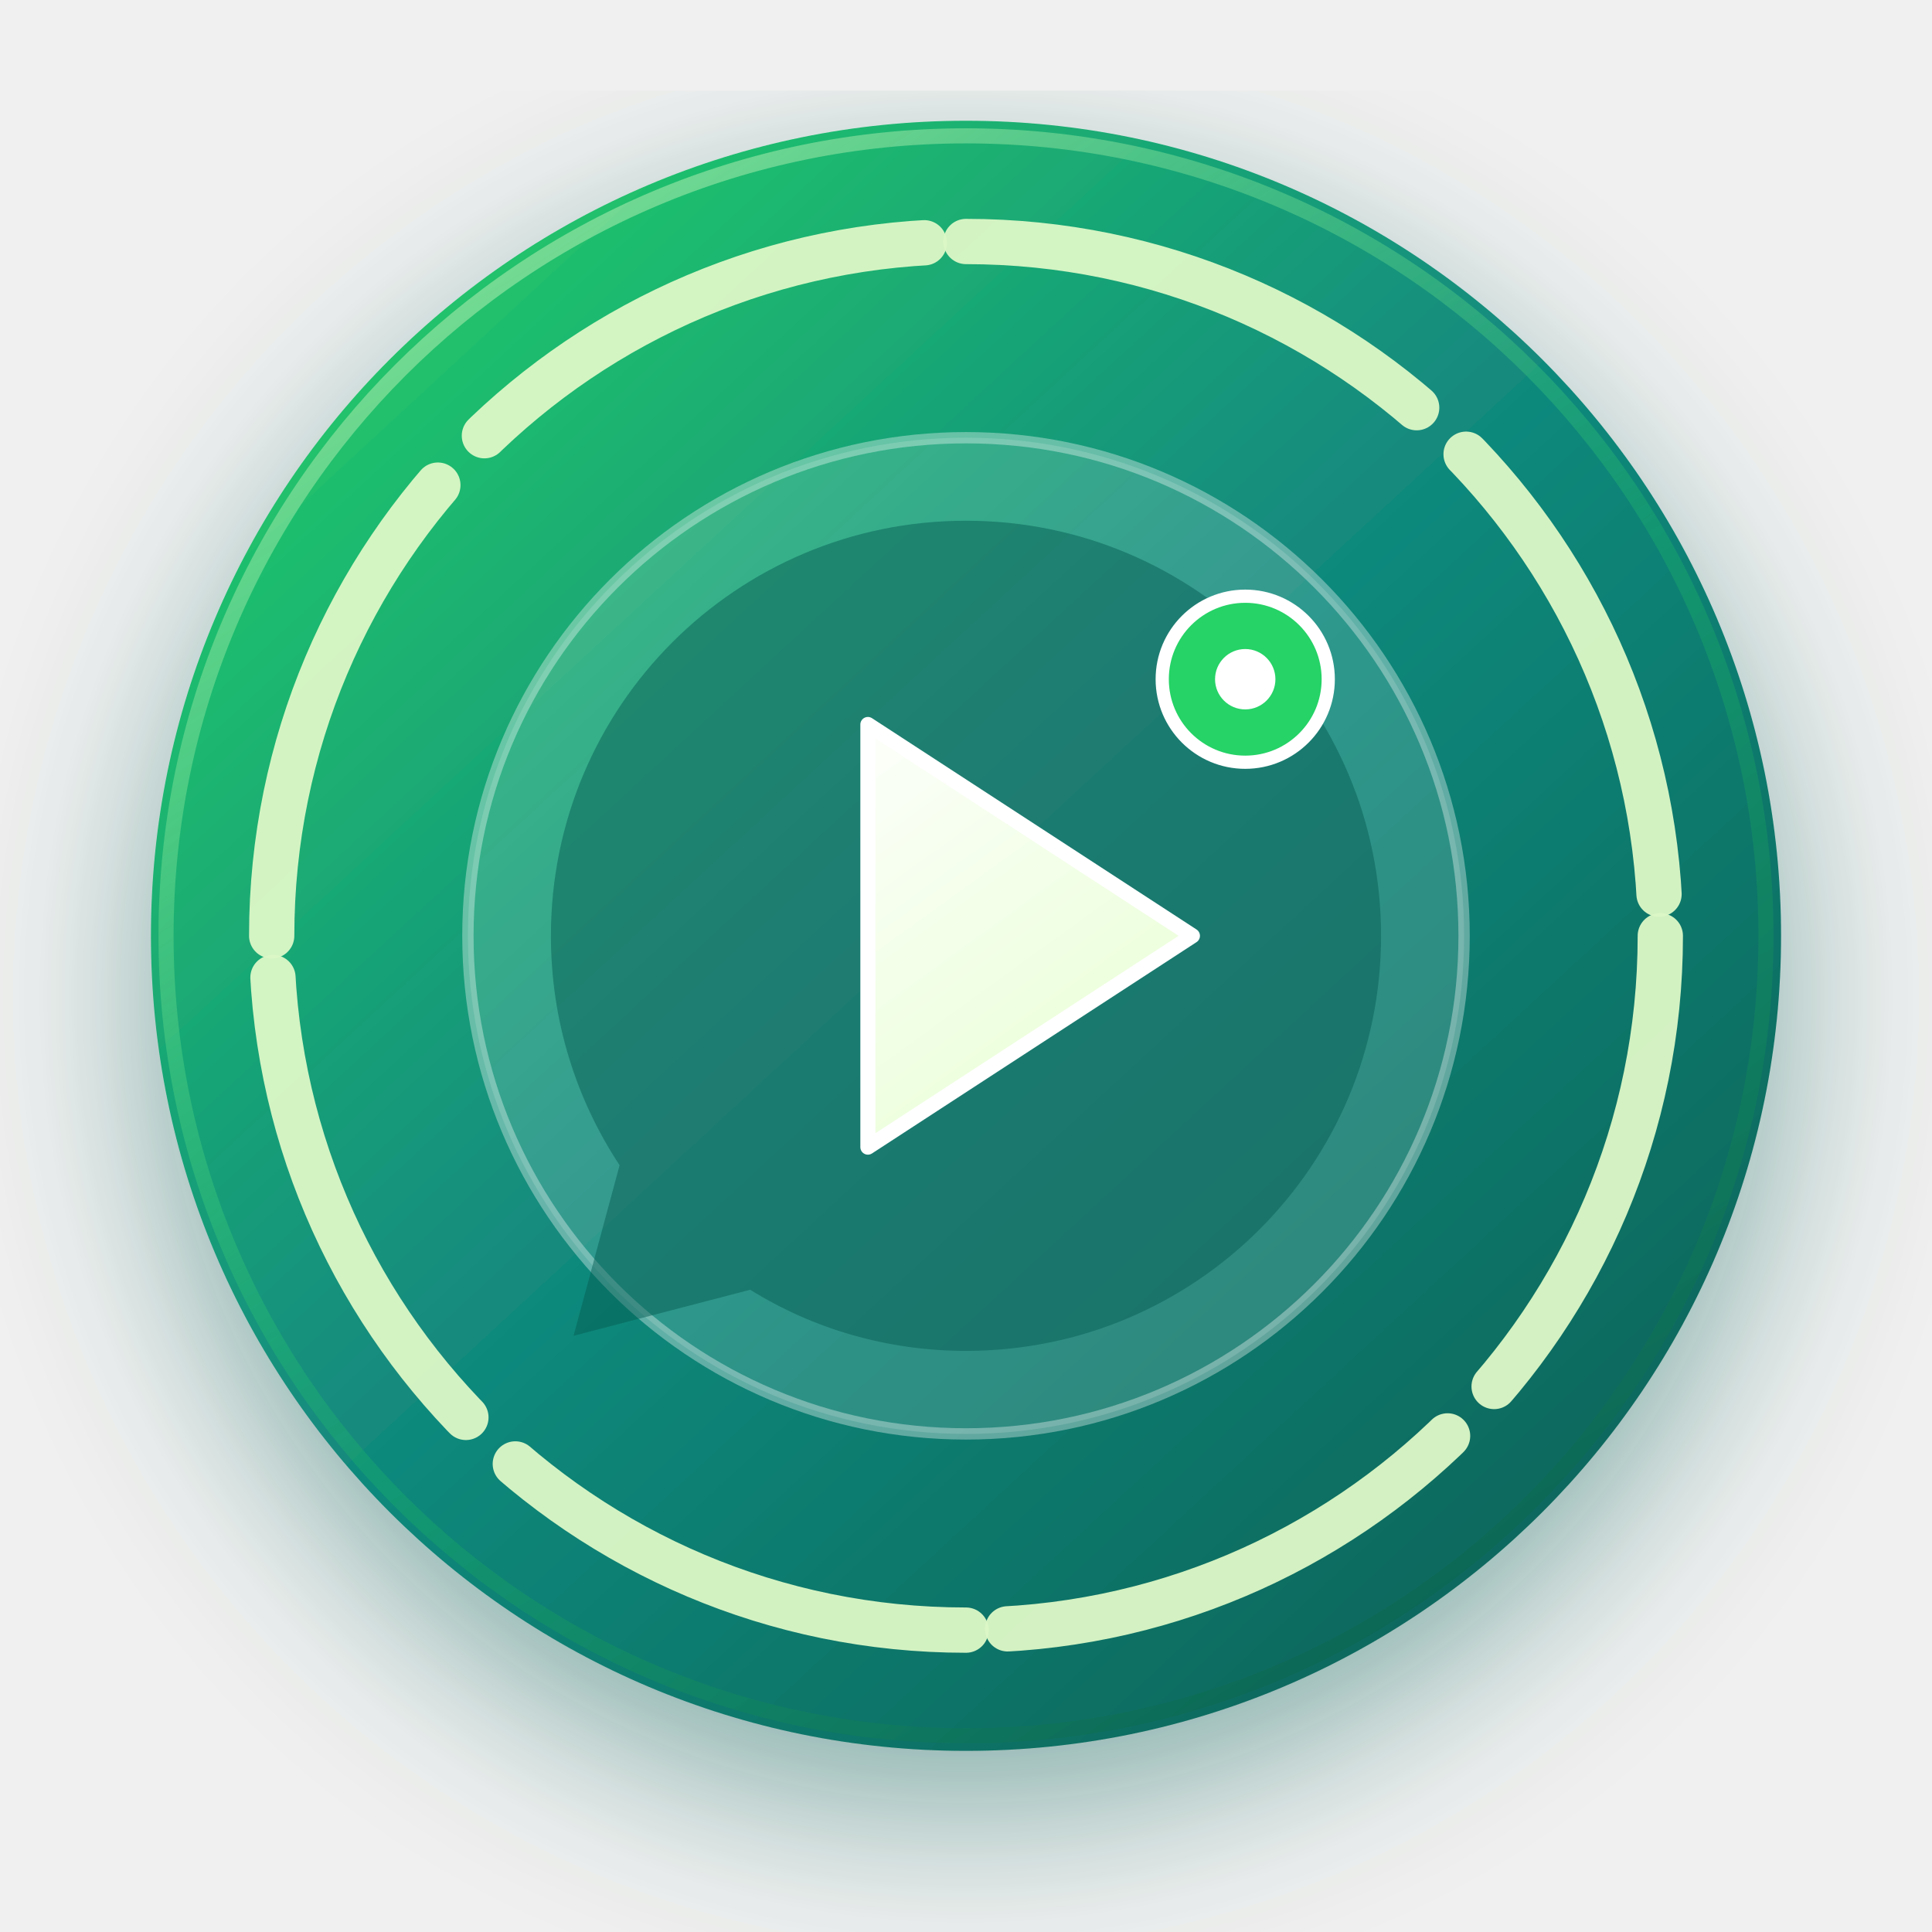
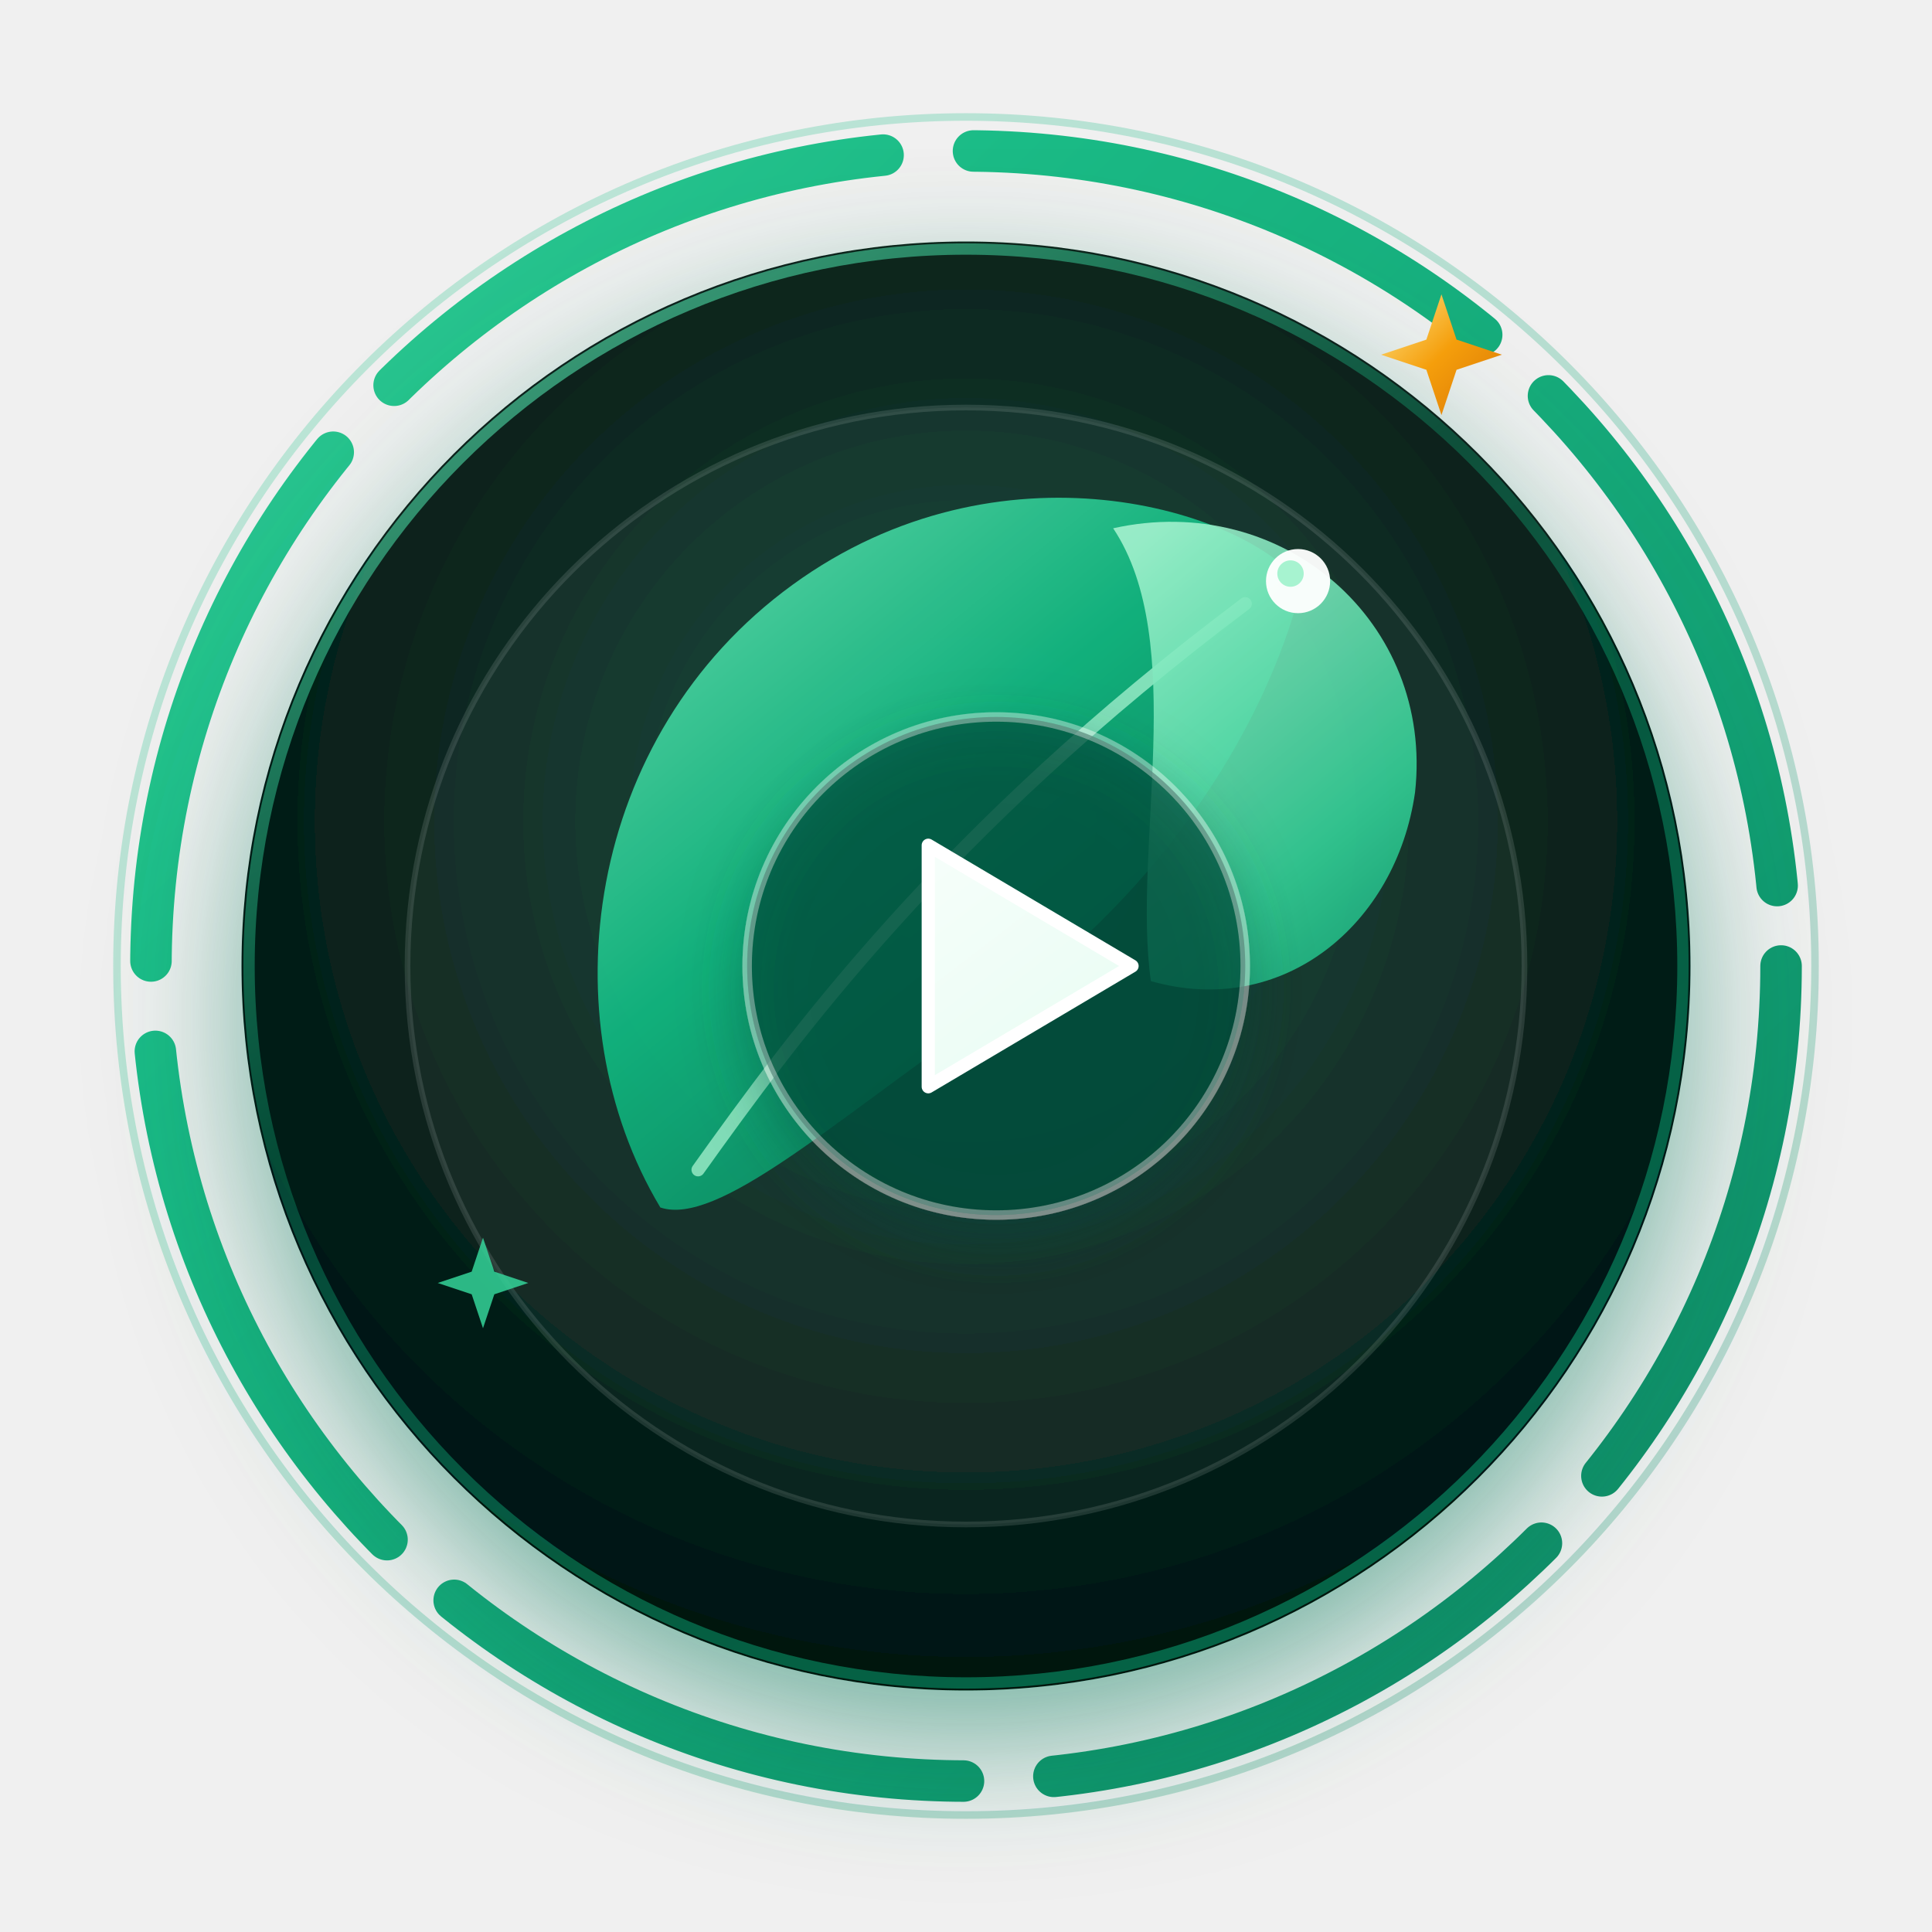
<svg xmlns="http://www.w3.org/2000/svg" viewBox="0 0 512 512" fill="none">
  <defs>
-     <linearGradient id="wa-bg-grad" x1="64" y1="48" x2="448" y2="464" gradientUnits="userSpaceOnUse">
-       <stop offset="0%" stop-color="#25D366" />
-       <stop offset="45%" stop-color="#128C7E" />
-       <stop offset="100%" stop-color="#075E54" />
+     <radialGradient id="ns-bg-radial" cx="50%" cy="40%" r="60%">
+       <stop offset="0%" stop-color="#144638" />
+       <stop offset="60%" stop-color="#082820" />
+       <stop offset="100%" stop-color="#041410" />
+     </radialGradient>
+     <linearGradient id="ns-ring-grad" x1="0" y1="0" x2="512" y2="512" gradientUnits="userSpaceOnUse">
+       <stop offset="0%" stop-color="#34D399" />
+       <stop offset="30%" stop-color="#10B981" />
+       <stop offset="70%" stop-color="#059669" />
+       <stop offset="100%" stop-color="#047857" />
    </linearGradient>
-     <linearGradient id="wa-rim-grad" x1="120" y1="40" x2="392" y2="472" gradientUnits="userSpaceOnUse">
-       <stop offset="0%" stop-color="#DCF8C6" stop-opacity="0.9" />
-       <stop offset="50%" stop-color="#25D366" stop-opacity="0.4" />
-       <stop offset="100%" stop-color="#054D44" stop-opacity="0.8" />
+     <linearGradient id="ns-gold-grad" x1="0" y1="0" x2="1" y2="1">
+       <stop offset="0%" stop-color="#FDE68A" />
+       <stop offset="50%" stop-color="#F59E0B" />
+       <stop offset="100%" stop-color="#D97706" />
    </linearGradient>
-     <linearGradient id="wa-play-grad" x1="220" y1="180" x2="330" y2="332" gradientUnits="userSpaceOnUse">
+     <linearGradient id="ns-leaf-grad1" x1="160" y1="130" x2="340" y2="350" gradientUnits="userSpaceOnUse">
+       <stop offset="0%" stop-color="#6EE7B7" />
+       <stop offset="40%" stop-color="#10B981" />
+       <stop offset="100%" stop-color="#065F46" />
+     </linearGradient>
+     <linearGradient id="ns-leaf-grad2" x1="280" y1="160" x2="380" y2="280" gradientUnits="userSpaceOnUse">
+       <stop offset="0%" stop-color="#A7F3D0" />
+       <stop offset="60%" stop-color="#34D399" />
+       <stop offset="100%" stop-color="#059669" />
+     </linearGradient>
+     <linearGradient id="ns-play-grad" x1="215" y1="185" x2="315" y2="315" gradientUnits="userSpaceOnUse">
      <stop offset="0%" stop-color="#FFFFFF" />
-       <stop offset="100%" stop-color="#E1FFC7" />
+       <stop offset="65%" stop-color="#ECFDF5" />
+       <stop offset="100%" stop-color="#D1FAE5" />
    </linearGradient>
-     <filter id="wa-shadow" x="0" y="8" width="512" height="504" filterUnits="userSpaceOnUse">
-       <feDropShadow dx="0" dy="16" stdDeviation="24" flood-color="#075E54" flood-opacity="0.45" />
+     <linearGradient id="ns-rim-light" x1="120" y1="30" x2="400" y2="480" gradientUnits="userSpaceOnUse">
+       <stop offset="0%" stop-color="#6EE7B7" stop-opacity="0.8" />
+       <stop offset="40%" stop-color="#10B981" stop-opacity="0.3" />
+       <stop offset="100%" stop-color="#047857" stop-opacity="0.8" />
+     </linearGradient>
+     <filter id="ns-glow" x="-20%" y="-20%" width="140%" height="140%">
+       <feGaussianBlur stdDeviation="22" result="blur" />
+       <feComposite in="SourceGraphic" in2="blur" operator="over" />
+     </filter>
+     <filter id="ns-drop-shadow" x="-15%" y="-10%" width="130%" height="130%">
+       <feDropShadow dx="0" dy="14" stdDeviation="18" flood-color="#047857" flood-opacity="0.5" />
+     </filter>
+     <filter id="ns-play-shadow" x="-20%" y="-20%" width="140%" height="140%">
+       <feDropShadow dx="0" dy="6" stdDeviation="8" flood-color="#064E3B" flood-opacity="0.6" />
    </filter>
  </defs>
-   <circle cx="256" cy="248" r="216" fill="url(#wa-bg-grad)" filter="url(#wa-shadow)" />
-   <circle cx="256" cy="248" r="212" stroke="url(#wa-rim-grad)" stroke-width="4" stroke-opacity="0.6" />
-   <path d="M256 64 A184 184 0 0 1 440 248" stroke="#DCF8C6" stroke-width="12" stroke-linecap="round" stroke-dasharray="130 18" opacity="0.95" />
-   <path d="M440 248 A184 184 0 0 1 256 432" stroke="#DCF8C6" stroke-width="12" stroke-linecap="round" stroke-dasharray="130 18" opacity="0.95" />
-   <path d="M256 432 A184 184 0 0 1 72 248" stroke="#DCF8C6" stroke-width="12" stroke-linecap="round" stroke-dasharray="130 18" opacity="0.95" />
-   <path d="M72 248 A184 184 0 0 1 256 64" stroke="#DCF8C6" stroke-width="12" stroke-linecap="round" stroke-dasharray="130 18" opacity="0.95" />
-   <circle cx="256" cy="248" r="132" fill="#FFFFFF" fill-opacity="0.14" />
-   <circle cx="256" cy="248" r="132" stroke="#FFFFFF" stroke-width="3" stroke-opacity="0.35" />
-   <path d="M256 138 C195.2 138 146 187.2 146 248 C146 270.4 152.6 291.2 164.2 308.8 L152 354 L198.8 341.8 C215.6 352.2 235.2 358 256 358 C316.8 358 366 308.8 366 248 C366 187.2 316.8 138 256 138 Z" fill="#075E54" fill-opacity="0.5" />
-   <polygon points="230,192 316,248 230,304" fill="url(#wa-play-grad)" stroke="#FFFFFF" stroke-width="4" stroke-linejoin="round" />
-   <circle cx="330" cy="180" r="22" fill="#25D366" stroke="#FFFFFF" stroke-width="3.5" />
-   <circle cx="330" cy="180" r="8" fill="#FFFFFF" />
+   <circle cx="256" cy="256" r="225" fill="none" stroke="url(#ns-ring-grad)" stroke-width="2" stroke-opacity="0.25" />
+   <circle cx="256" cy="256" r="216" stroke="url(#ns-ring-grad)" stroke-width="11" stroke-linecap="round" stroke-dasharray="146 24" fill="none" opacity="0.95" />
+   <circle cx="256" cy="256" r="192" fill="url(#ns-bg-radial)" filter="url(#ns-drop-shadow)" />
+   <circle cx="256" cy="256" r="190" stroke="url(#ns-rim-light)" stroke-width="3" fill="none" />
+   <circle cx="256" cy="256" r="148" fill="#FFFFFF" fill-opacity="0.04" stroke="rgba(255,255,255,0.12)" stroke-width="1.5" />
+   <path d="M175 320 C145 270 155 195 210 155 C265 115 330 135 345 155 C335 195 305 240 260 270 C220 298 190 325 175 320 Z" fill="url(#ns-leaf-grad1)" opacity="0.92" />
+   <path d="M185 310 C210 275 250 220 330 160" stroke="#A7F3D0" stroke-width="3.5" stroke-linecap="round" stroke-opacity="0.75" />
+   <path d="M295 140 C340 130 380 165 375 210 C370 245 340 270 305 260 C300 225 315 170 295 140 Z" fill="url(#ns-leaf-grad2)" opacity="0.88" />
+   <circle cx="264" cy="256" r="66" fill="rgba(6, 78, 59, 0.72)" stroke="rgba(255, 255, 255, 0.35)" stroke-width="2.5" filter="url(#ns-play-shadow)" />
+   <polygon points="246,224 300,256 246,288" fill="url(#ns-play-grad)" stroke="#FFFFFF" stroke-width="3.5" stroke-linejoin="round" />
+   <circle cx="344" cy="154" r="8.5" fill="#FFFFFF" opacity="0.95" />
+   <circle cx="342" cy="152" r="3.5" fill="#A7F3D0" />
+   <path d="M382 110 L386 98 L398 94 L386 90 L382 78 L378 90 L366 94 L378 98 Z" fill="url(#ns-gold-grad)" />
+   <path d="M128 352 L131 343 L140 340 L131 337 L128 328 L125 337 L116 340 L125 343 Z" fill="#34D399" opacity="0.85" />
</svg>
